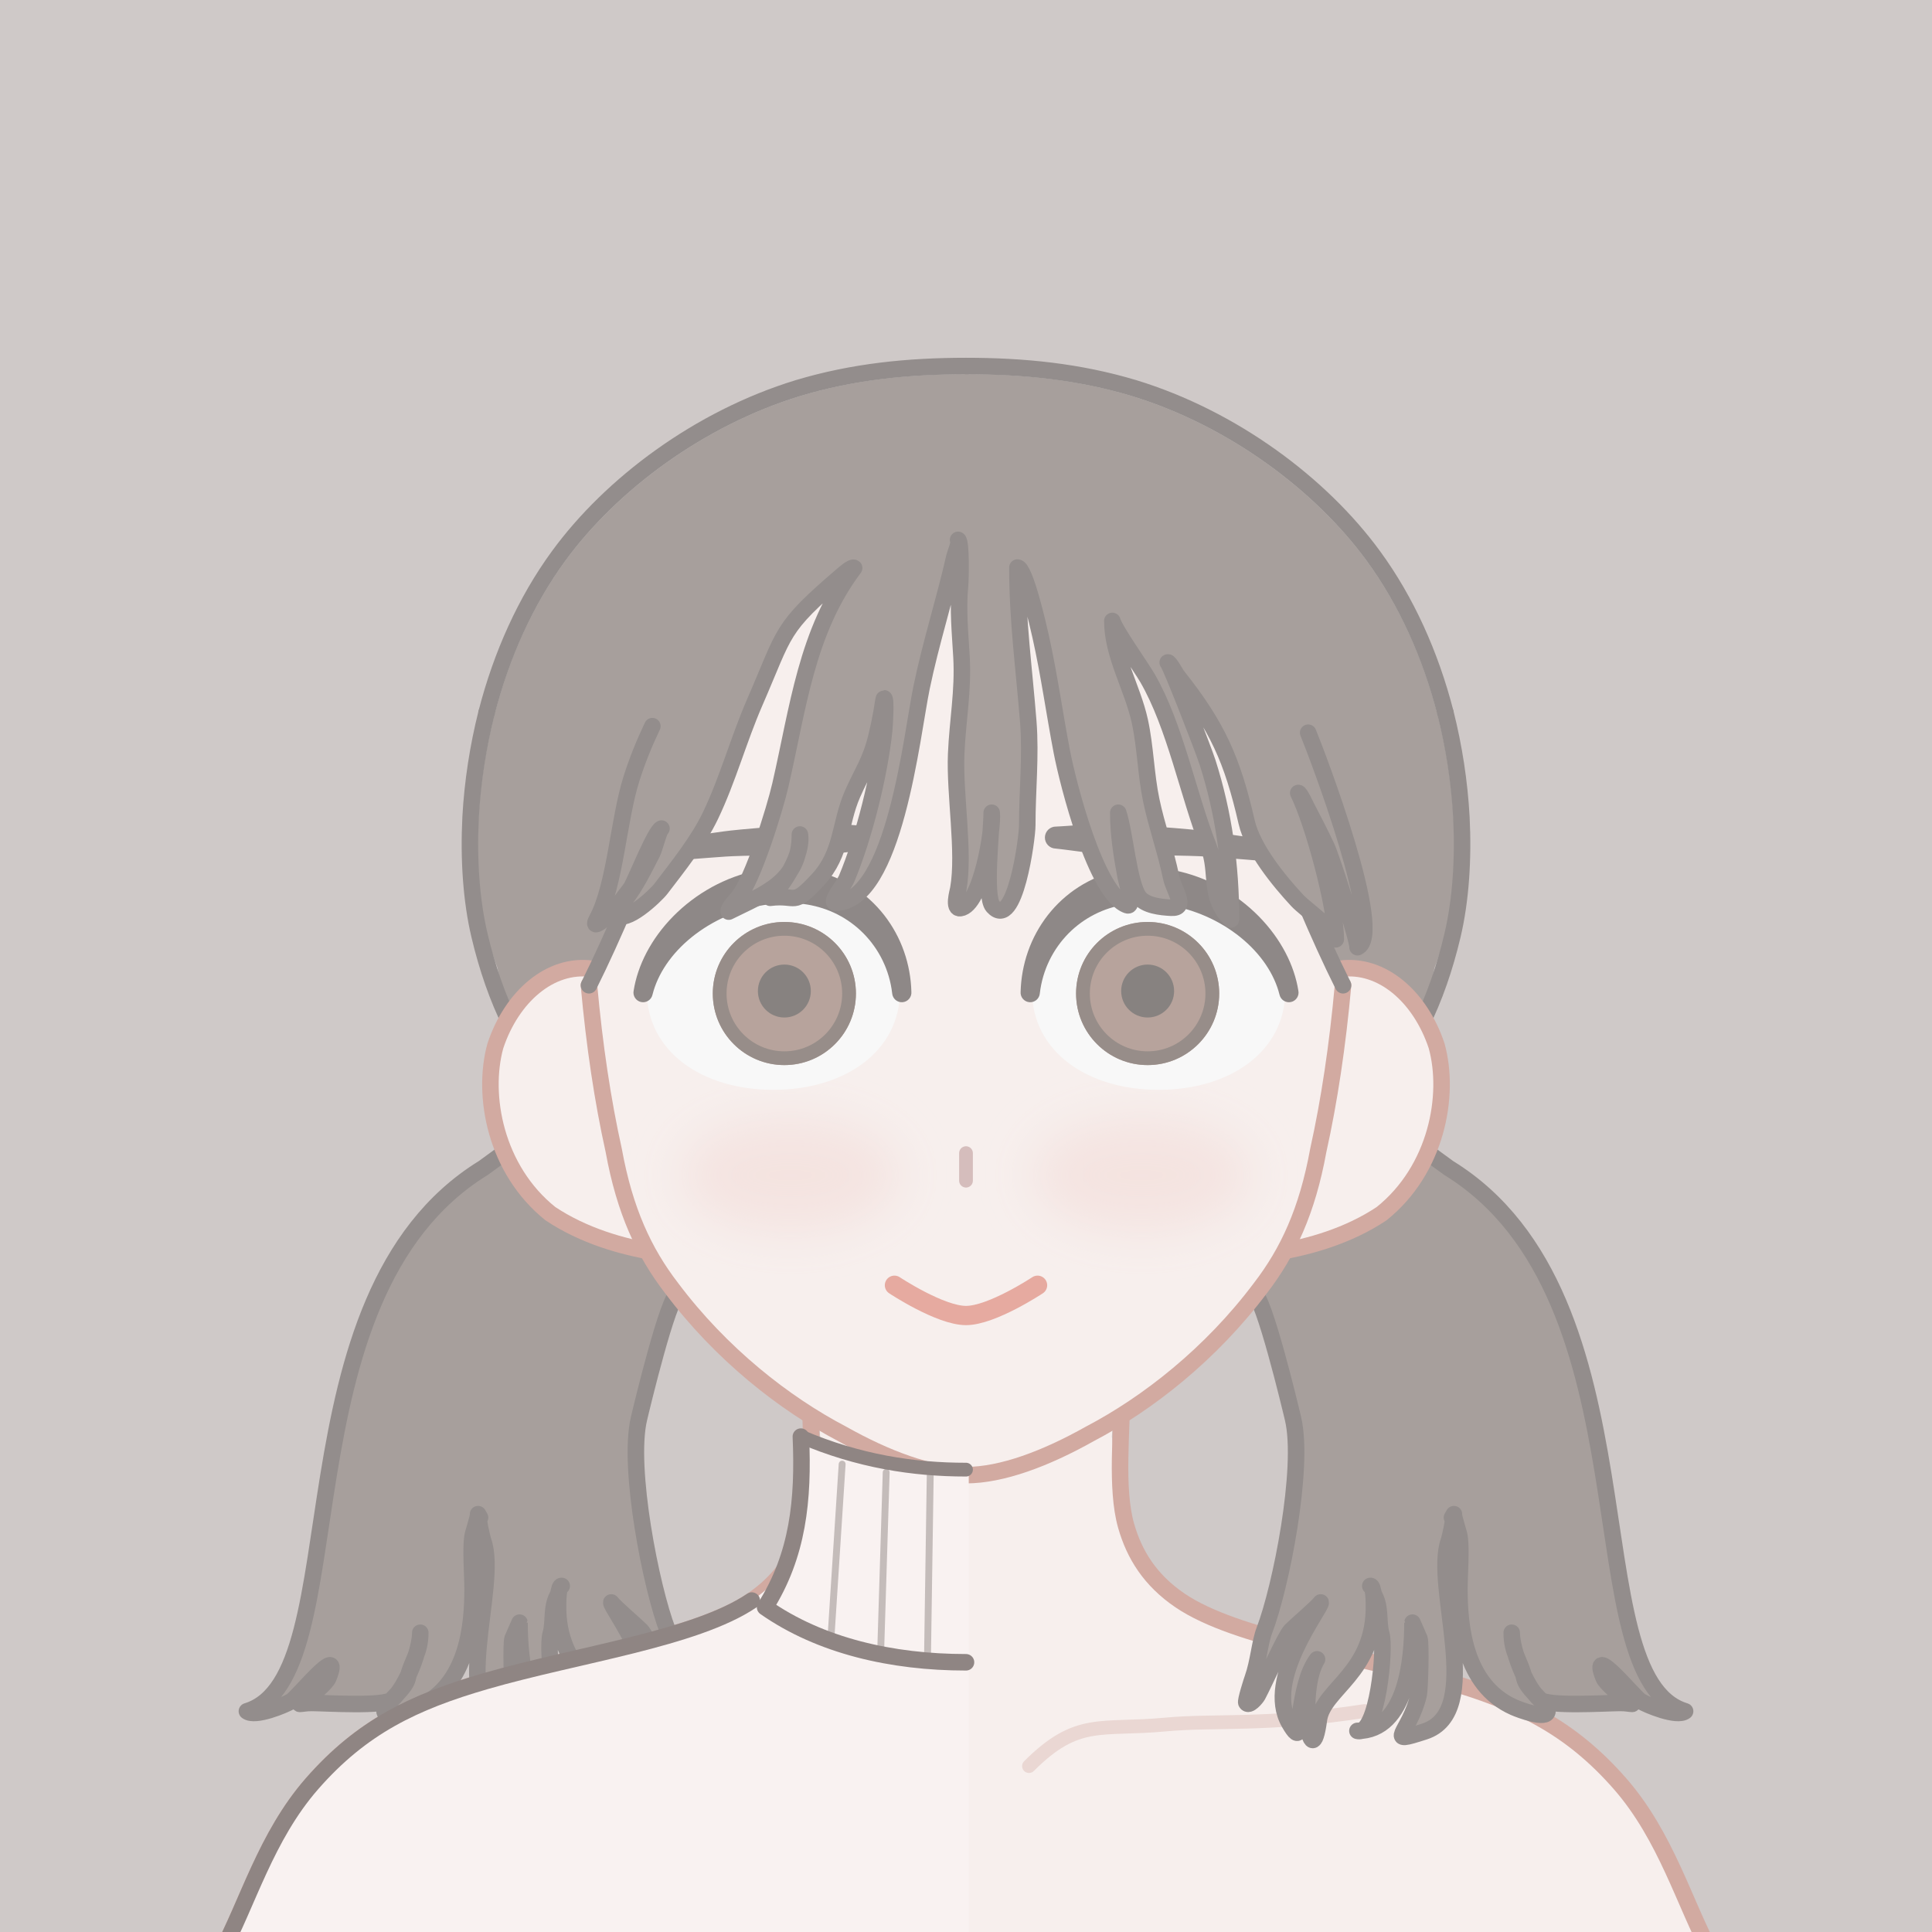
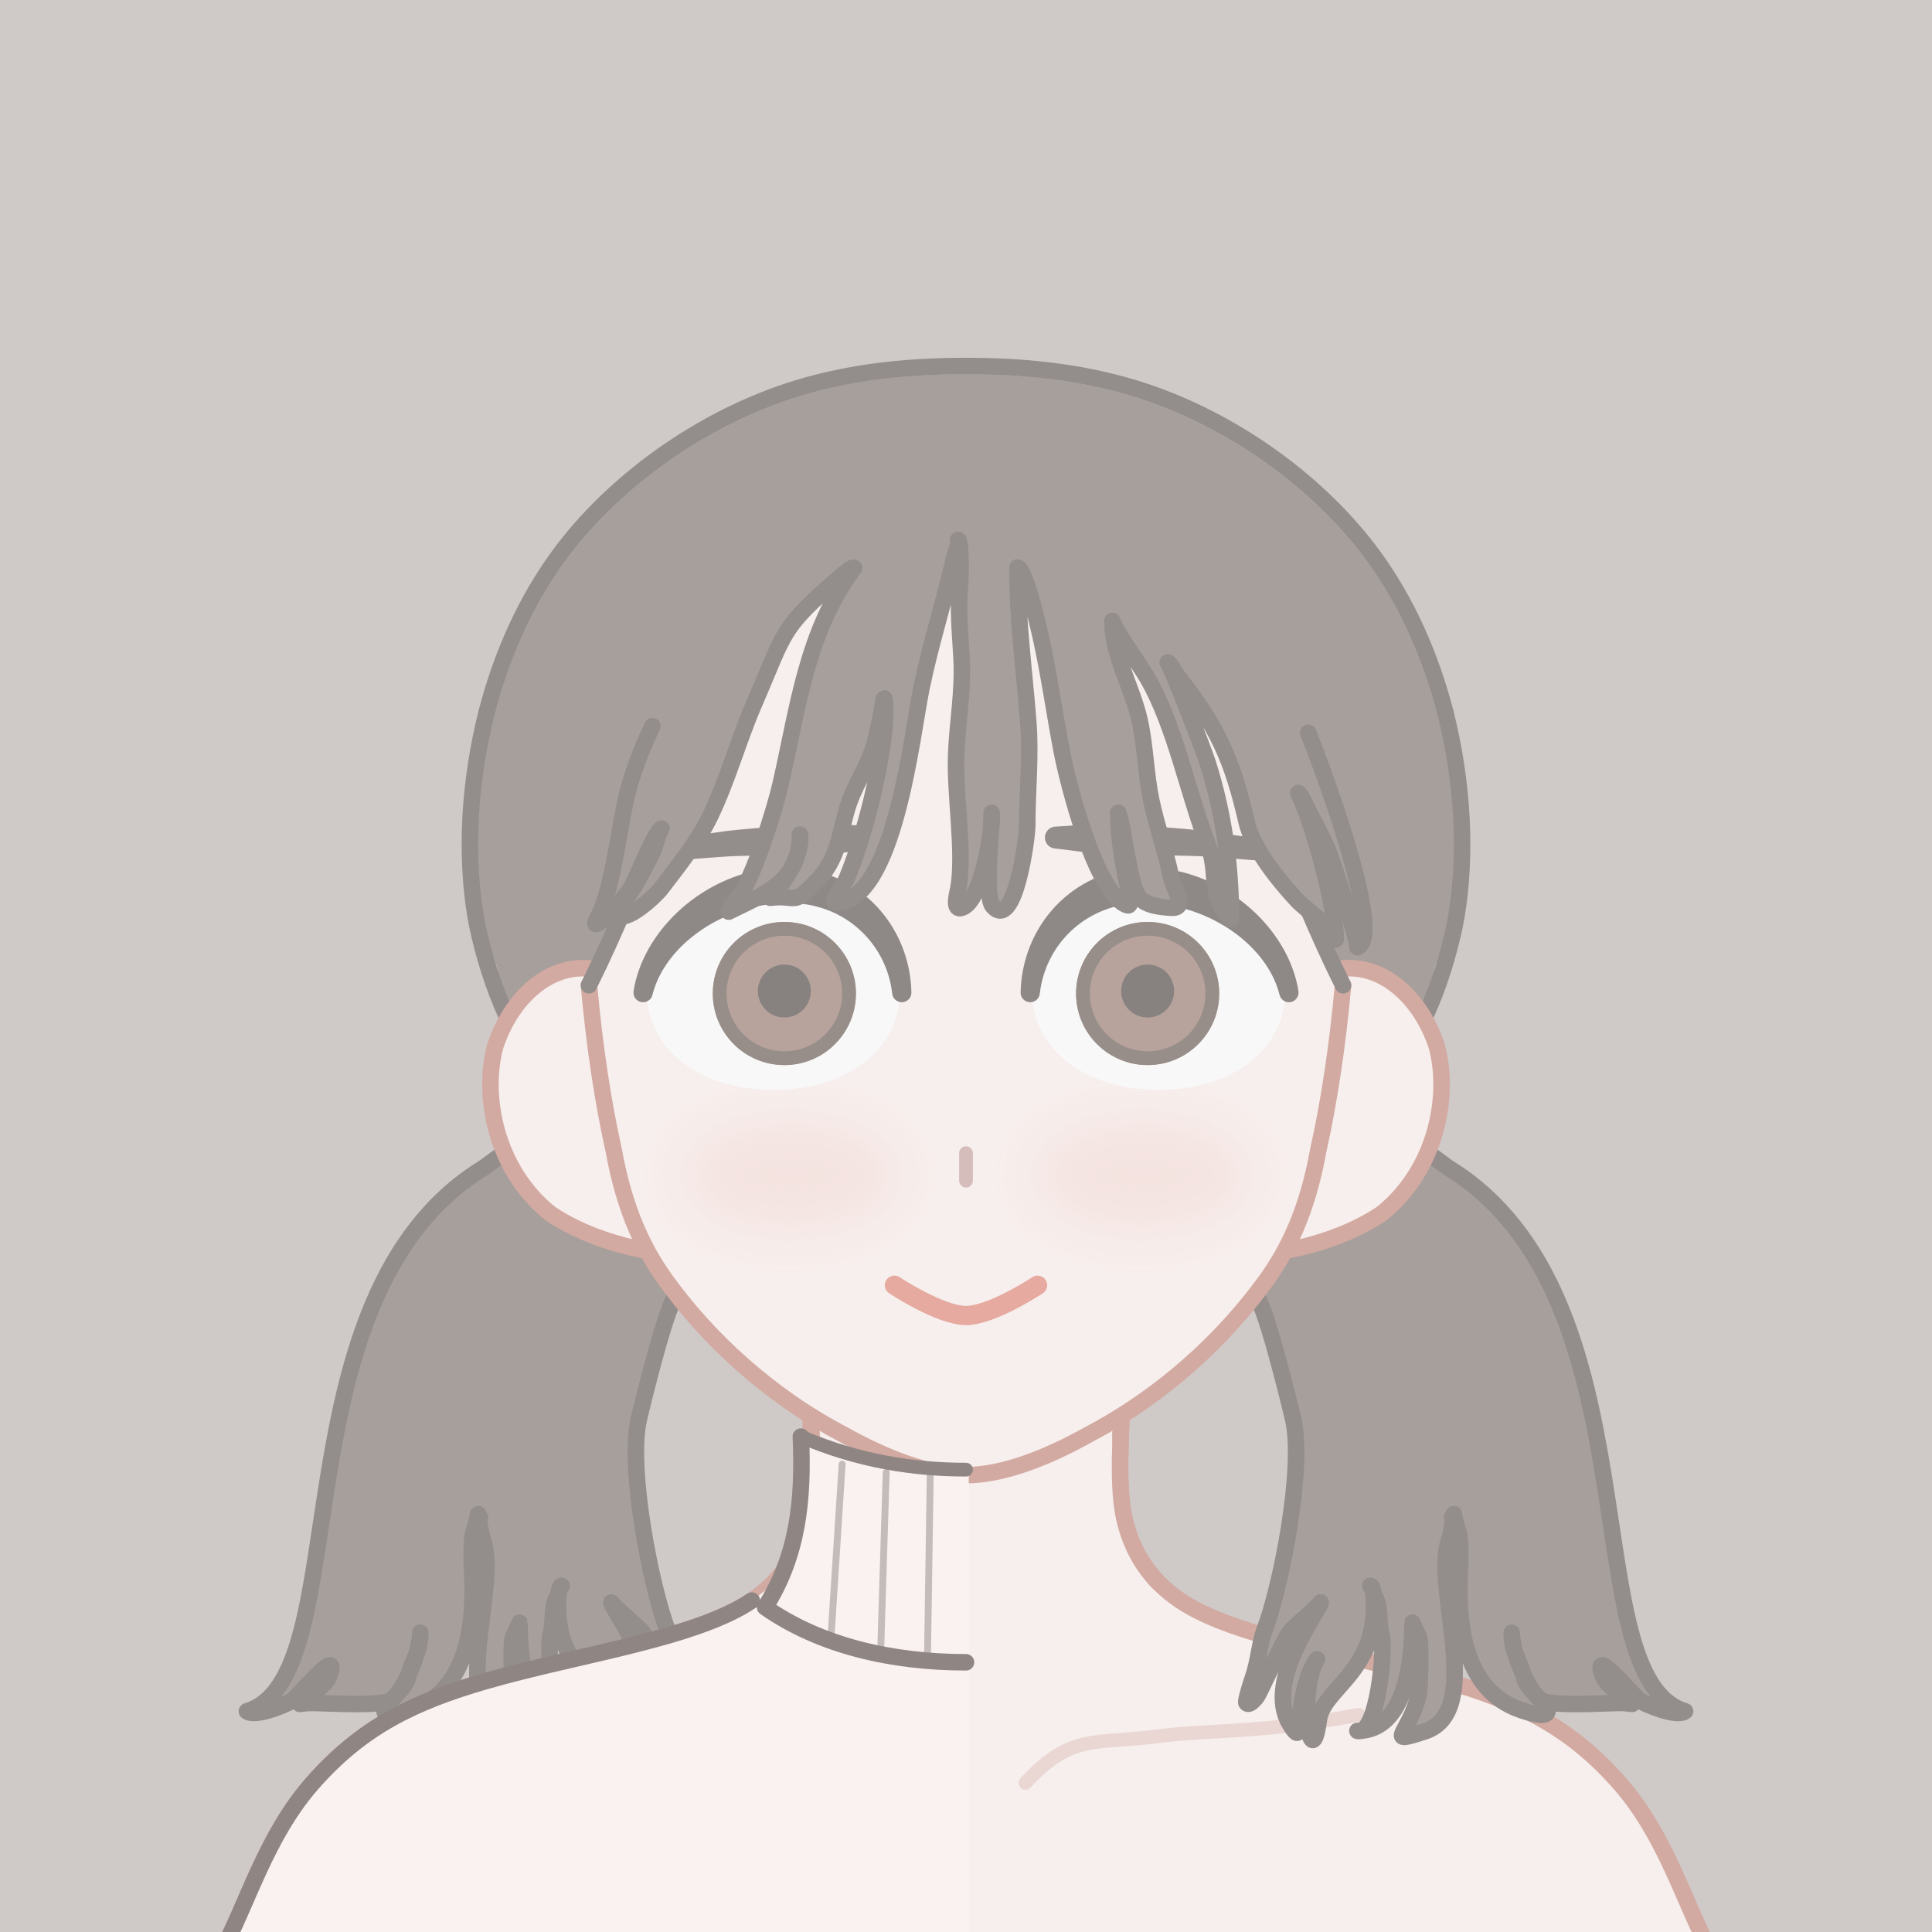
<svg xmlns="http://www.w3.org/2000/svg" width="702" height="702" viewBox="0 0 702 702">
  <g id="_ref">
    <g opacity="0.5">
      <defs>
        <clipPath id="makeup-blush-clip-path-31">
          <path d="M215.154 389.2 L359.154 389.2 L359.154 464.8 L215.154 464.8 Z" />
        </clipPath>
        <filter id="makeup-blush-filter-11" filterUnits="userSpaceOnUse" x="218.154" y="377" width="138" height="100" color-interpolation-filters="sRGB">
          <feGaussianBlur in="SourceGraphic" stdDeviation="9" color-interpolation-filters="linearRGB" />
        </filter>
        <clipPath id="cg-eye1">
          <path d="M242 360 C242 338 262 326 288 326 C314 326 334 338 334 360 C334 382 314 396 288 396 C262 396 242 382 242 360 Z" fill="#ffffff" />
        </clipPath>
      </defs>
      <rect width="702" height="702" fill="#ada19f" />
      <g data-layer="body">
        <g>
          <g>
            <path d="M296 490 L298 522 C293.615 554.385 304.615 564.885 259.333 589.667 L210.333 604.167 C118.615 622.385 119.615 639.385 96.5 675.5 L80.5 709 L352 712 L352 490 Z" fill="#fdeeea" />
            <path d="M80.177 709.772 C89.948 691.718 96.554 667.356 113.323 648.166 C131.428 627.449 150.416 618.37 176.588 610.801 C209.733 601.215 252.656 595.455 273.168 581.575 C284.163 574.134 289.86 564.776 292.817 554.408 C296.711 540.759 294.236 520.005 294.407 505.93 C294.426 504.332 294.448 497.885 294.448 490.885" fill="none" stroke="#b46352" stroke-width="6" stroke-linecap="round" stroke-linejoin="round" />
-             <path d="M206.199 621.718 C242.115 627.218 260.37 624.907 278.628 626.62 C302.176 628.831 310.481 624.084 328.115 641.718" fill="none" stroke="#b46352" stroke-width="5" stroke-linecap="round" opacity="0.35" />
+             <path d="M208.379 623.077 C244.052 629.981 262.383 628.387 280.56 630.815 C304.003 633.947 312.488 629.53 329.417 647.841" fill="none" stroke="#b46352" stroke-width="5" stroke-linecap="round" opacity="0.35" />
          </g>
        </g>
        <g transform="translate(702 0) scale(-1 1)">
          <g>
            <path d="M296 490 L298 522 C293.615 554.385 304.615 564.885 259.333 589.667 L210.333 604.167 C118.615 622.385 119.615 639.385 96.5 675.5 L80.5 709 L352 712 L352 490 Z" fill="#fdeeea" />
            <path d="M80.177 709.772 C89.948 691.718 96.554 667.356 113.323 648.166 C131.428 627.449 150.416 618.37 176.588 610.801 C209.733 601.215 252.656 595.455 273.168 581.575 C284.163 574.134 289.86 564.776 292.817 554.408 C296.711 540.759 294.236 520.005 294.407 505.93 C294.426 504.332 294.448 497.885 294.448 490.885" fill="none" stroke="#b46352" stroke-width="6" stroke-linecap="round" stroke-linejoin="round" />
-             <path d="M206.199 621.718 C242.115 627.218 260.37 624.907 278.628 626.62 C302.176 628.831 310.481 624.084 328.115 641.718" fill="none" stroke="#b46352" stroke-width="5" stroke-linecap="round" opacity="0.35" />
+             <path d="M208.379 623.077 C244.052 629.981 262.383 628.387 280.56 630.815 C304.003 633.947 312.488 629.53 329.417 647.841" fill="none" stroke="#b46352" stroke-width="5" stroke-linecap="round" opacity="0.35" />
+           </g>
+         </g>
+       </g>
+       <g data-layer="skinNeck">
+         <g>
+           <g>
+             <path d="M352 577.869 L352 490 L296 490 L298 522 C294.607 547.062 300.427 559.017 282.246 574.628" fill="#fdeeea" />
+             <path d="M281.339 574.764 C287.189 568.716 290.703 561.82 292.817 554.408 C296.711 540.759 294.236 520.005 294.407 505.93 C294.426 504.332 294.448 497.885 294.448 490.885" fill="none" stroke="#b46352" stroke-width="6" stroke-linecap="round" stroke-linejoin="round" />
+           </g>
+         </g>
+         <g transform="translate(702 0) scale(-1 1)">
+           <g>
+             <path d="M352 577.869 L352 490 L296 490 L298 522 C294.607 547.062 300.427 559.017 282.246 574.628" fill="#fdeeea" />
+             <path d="M281.339 574.764 C287.189 568.716 290.703 561.82 292.817 554.408 C296.711 540.759 294.236 520.005 294.407 505.93 C294.426 504.332 294.448 497.885 294.448 490.885" fill="none" stroke="#b46352" stroke-width="6" stroke-linecap="round" stroke-linejoin="round" />
          </g>
        </g>
      </g>
      <g data-layer="hairMid">
        <g>
          <g>
            <path d="M246.346 470.051 C252.058 457.884 251.33 448.199 243.07 434.669 C238.956 426.719 237.325 420.839 228.711 415.289 C206.623 401.069 195.92 409.499 175.625 424.389 C99.328 471.409 130.552 609.403 89.711 621.793 C92.696 624.063 103.403 619.583 105.822 618.153 C108.255 616.713 124.757 596.133 119.336 609.653 C118.582 611.533 113.631 615.683 111.427 617.133 C106.635 620.283 109.057 618.723 113.403 618.773 C118.927 618.823 139.489 620.153 142.388 617.583 C147.818 612.773 152.711 599.273 152.711 593.263 C152.711 600.773 149.385 603.763 148.149 609.773 C147.304 613.873 139.593 619.023 139.706 621.733 C139.843 625.043 149.803 621.283 151.883 620.363 C170.299 612.233 171.711 589.693 171.711 577.413 C171.711 572.163 170.979 563.063 171.67 558.353 C171.876 556.953 173.9 551.093 173.711 550.173 C173.96 550.589 174.197 551.005 174.421 551.422 L174.11 550.922 C173.439 551.258 175.192 558.829 175.579 559.922 C181.477 576.576 162.297 622.015 184.409 629.153 C199.261 633.947 190.038 630.137 186.546 615.971 C186.03 613.875 185.61 597.159 186.226 595.409 C186.446 594.785 188.796 589.666 188.777 589.589 C188.777 602.195 190.785 628.922 208.777 628.922 C201.455 630.753 198.534 598.933 200.068 593.773 C201.338 589.499 200.169 584.271 202.538 579.84 C203.243 578.52 203.238 576.081 204.11 576.256 C202.849 576.003 202.797 581.895 202.777 582.922 C202.285 607.842 221.252 613.552 222.777 624.922 C225.695 646.676 230.392 614.04 223.444 602.922 C227.157 607.873 228.466 615.721 229.444 621.589 C230.324 626.871 228.975 634.026 233.57 626.033 C242.692 610.164 221.67 584.015 222.11 582.256 C223.525 584.142 230.728 590.225 232.983 592.471 C235.024 594.505 242.514 611.398 245.016 616.038 C245.475 616.889 248.24 620.248 249.146 618.672 C249.502 618.052 247.263 611.007 246.804 609.719 C244.719 603.857 244.271 596.797 242.595 592.453 C236.61 576.947 227.965 533.366 232.163 515.515 C233.177 511.198 242.851 470.916 246.346 470.051 Z" fill="#5d4e48" stroke="#352a27" stroke-width="6" stroke-linecap="round" stroke-linejoin="round" />
          </g>
        </g>
        <g transform="translate(702 0) scale(-1 1)">
          <g>
            <path d="M246.346 470.051 C252.058 457.884 251.33 448.199 243.07 434.669 C238.956 426.719 237.325 420.839 228.711 415.289 C206.623 401.069 195.92 409.499 175.625 424.389 C99.328 471.409 130.552 609.403 89.711 621.793 C92.696 624.063 103.403 619.583 105.822 618.153 C108.255 616.713 124.757 596.133 119.336 609.653 C118.582 611.533 113.631 615.683 111.427 617.133 C106.635 620.283 109.057 618.723 113.403 618.773 C118.927 618.823 139.489 620.153 142.388 617.583 C147.818 612.773 152.711 599.273 152.711 593.263 C152.711 600.773 149.385 603.763 148.149 609.773 C147.304 613.873 139.593 619.023 139.706 621.733 C139.843 625.043 149.803 621.283 151.883 620.363 C170.299 612.233 171.711 589.693 171.711 577.413 C171.711 572.163 170.979 563.063 171.67 558.353 C171.876 556.953 173.9 551.093 173.711 550.173 C173.96 550.589 174.197 551.005 174.421 551.422 L174.11 550.922 C173.439 551.258 175.192 558.829 175.579 559.922 C181.477 576.576 162.297 622.015 184.409 629.153 C199.261 633.947 190.038 630.137 186.546 615.971 C186.03 613.875 185.61 597.159 186.226 595.409 C186.446 594.785 188.796 589.666 188.777 589.589 C188.777 602.195 190.785 628.922 208.777 628.922 C201.455 630.753 198.534 598.933 200.068 593.773 C201.338 589.499 200.169 584.271 202.538 579.84 C203.243 578.52 203.238 576.081 204.11 576.256 C202.849 576.003 202.797 581.895 202.777 582.922 C202.285 607.842 221.252 613.552 222.777 624.922 C225.695 646.676 230.392 614.04 223.444 602.922 C227.157 607.873 228.466 615.721 229.444 621.589 C230.324 626.871 228.975 634.026 233.57 626.033 C242.692 610.164 221.67 584.015 222.11 582.256 C223.525 584.142 230.728 590.225 232.983 592.471 C235.024 594.505 242.514 611.398 245.016 616.038 C245.475 616.889 248.24 620.248 249.146 618.672 C249.502 618.052 247.263 611.007 246.804 609.719 C244.719 603.857 244.271 596.797 242.595 592.453 C236.61 576.947 227.965 533.366 232.163 515.515 C233.177 511.198 242.851 470.916 246.346 470.051 Z" fill="#5d4e48" stroke="#352a27" stroke-width="6" stroke-linecap="round" stroke-linejoin="round" />
          </g>
        </g>
      </g>
      <g data-layer="hairBase">
        <g>
          <g>
            <path d="M352 381.448 L352 135.951 L351.016 135.951 C330.344 135.951 310.656 137.919 290.968 143.826 C255.53 154.654 224.03 178.279 205.327 203.873 C186.623 229.467 175.795 262.936 173.826 297.39 C172.842 317.077 174.811 336.765 180.717 351.531 C182.027 358.081 184.209 364.632 187.262 370.602 C187.365 370.682 201.168 393.038 203.562 396.448 C204.832 398.257 211.612 404.019 213.517 405.842 C223.248 415.153 227.833 417.061 239.562 423.948 C253.821 432.321 287.168 441.633 303.192 437.819 C328.028 431.907 350.54 430.17 351.074 398.222 C351.102 396.519 351.452 381.949 352 381.448 Z" fill="#5d4e48" />
          </g>
          <g>
            <path d="M351 133 C330 133 310 135 290 141 C254 152 222 176 203 202 C191 218.4 182.2 238 176.8 259" fill="none" stroke="#352a27" stroke-width="6" stroke-linecap="round" stroke-linejoin="round" />
          </g>
          <g>
            <path d="M176.8 259 C173.7 271.3 171.7 284.1 171 297 C170.247 312.067 171.196 327.134 174.275 340.064 C179.731 362.97 189.199 384.12 205.639 400.625 C218.159 413.194 231.61 422.103 248.042 428.491 C248.47 428.658 248.896 428.816 249.319 428.964 C252.635 430.122 260.334 430.818 262.896 432.282" fill="none" stroke="#352a27" stroke-width="6" stroke-linecap="round" stroke-linejoin="round" />
          </g>
        </g>
        <g transform="translate(702 0) scale(-1 1)">
          <g>
            <path d="M352 381.448 L352 135.951 L351.016 135.951 C330.344 135.951 310.656 137.919 290.968 143.826 C255.53 154.654 224.03 178.279 205.327 203.873 C186.623 229.467 175.795 262.936 173.826 297.39 C172.842 317.077 174.811 336.765 180.717 351.531 C182.027 358.081 184.209 364.632 187.262 370.602 C187.365 370.682 201.168 393.038 203.562 396.448 C204.832 398.257 211.612 404.019 213.517 405.842 C223.248 415.153 227.833 417.061 239.562 423.948 C253.821 432.321 287.168 441.633 303.192 437.819 C328.028 431.907 350.54 430.17 351.074 398.222 C351.102 396.519 351.452 381.949 352 381.448 Z" fill="#5d4e48" />
          </g>
          <g>
            <path d="M351 133 C330 133 310 135 290 141 C254 152 222 176 203 202 C191 218.4 182.2 238 176.8 259" fill="none" stroke="#352a27" stroke-width="6" stroke-linecap="round" stroke-linejoin="round" />
          </g>
          <g>
            <path d="M176.8 259 C173.7 271.3 171.7 284.1 171 297 C170.247 312.067 171.196 327.134 174.275 340.064 C179.731 362.97 189.199 384.12 205.639 400.625 C218.159 413.194 231.61 422.103 248.042 428.491 C248.47 428.658 248.896 428.816 249.319 428.964 C252.635 430.122 260.334 430.818 262.896 432.282" fill="none" stroke="#352a27" stroke-width="6" stroke-linecap="round" stroke-linejoin="round" />
          </g>
        </g>
      </g>
      <g data-layer="ear">
        <g>
          <g>
            <path d="M215 352 C200 350 186 362 180 380 C175 398 180 425 200 441 C212 449 226 453 238 455 L225 380 Z" fill="#fdeeea" />
            <path d="M215 352 C200 350 186 362 180 380 C175 398 180 425 200 441 C212 449 226 453 238 455" fill="none" stroke="#b46352" stroke-width="6" stroke-linecap="round" stroke-linejoin="round" />
          </g>
        </g>
        <g transform="translate(702 0) scale(-1 1)">
          <g>
            <path d="M215 352 C200 350 186 362 180 380 C175 398 180 425 200 441 C212 449 226 453 238 455 L225 380 Z" fill="#fdeeea" />
            <path d="M215 352 C200 350 186 362 180 380 C175 398 180 425 200 441 C212 449 226 453 238 455" fill="none" stroke="#b46352" stroke-width="6" stroke-linecap="round" stroke-linejoin="round" />
          </g>
        </g>
      </g>
      <g data-layer="face">
        <g>
          <g>
            <path d="M352 200 L351 200 C322 200 296 208 278 228 C262 246 250 272 240 298 C232 318 223 340 214 358 C216 380 219 400 223 418 C227 440 234 455 244 468 C262 492 285 510 306 521 C322 530 338 536 351 536 L352 536 Z" fill="#fdeeea" />
            <path d="M214 358 C216 380 219 400 223 418 C227 440 234 455 244 468 C262 492 285 510 306 521 C322 530 338 536 351 536" fill="none" stroke="#b46352" stroke-width="6" stroke-linecap="round" stroke-linejoin="round" />
          </g>
        </g>
        <g transform="translate(702 0) scale(-1 1)">
          <g>
            <path d="M352 200 L351 200 C322 200 296 208 278 228 C262 246 250 272 240 298 C232 318 223 340 214 358 C216 380 219 400 223 418 C227 440 234 455 244 468 C262 492 285 510 306 521 C322 530 338 536 351 536 L352 536 Z" fill="#fdeeea" />
            <path d="M214 358 C216 380 219 400 223 418 C227 440 234 455 244 468 C262 492 285 510 306 521 C322 530 338 536 351 536" fill="none" stroke="#b46352" stroke-width="6" stroke-linecap="round" stroke-linejoin="round" />
          </g>
        </g>
      </g>
      <g data-layer="makeup">
        <g>
          <g>
            <g clip-path="url(#makeup-blush-clip-path-31)">
              <g filter="url(#makeup-blush-filter-11)">
                <ellipse cx="287.154" cy="427" rx="40" ry="21" fill="#f3bfb8" opacity="0.5" />
              </g>
            </g>
          </g>
        </g>
        <g transform="translate(702 0) scale(-1 1)">
          <g>
            <g clip-path="url(#makeup-blush-clip-path-31)">
              <g filter="url(#makeup-blush-filter-11)">
                <ellipse cx="287.154" cy="427" rx="40" ry="21" fill="#f3bfb8" opacity="0.5" />
              </g>
            </g>
          </g>
        </g>
      </g>
      <g data-layer="mouth">
        <g>
          <path d="M351 419 L351 429" fill="none" stroke="#b98a88" stroke-width="5" stroke-linecap="round" />
        </g>
        <g>
          <path d="M325 467 C325 467 341.59 478 351 478 C360.41 478 377 467 377 467" fill="none" stroke="#dc6450" stroke-width="7" stroke-linecap="round" stroke-linejoin="round" />
        </g>
      </g>
      <g data-layer="eye">
        <g transform="translate(285 361) scale(1) translate(-292 -361)">
          <path d="M242 360 C242 338 262 326 288 326 C314 326 334 338 334 360 C334 382 314 396 288 396 C262 396 242 382 242 360 Z" fill="#ffffff" />
          <g clip-path="url(#cg-eye1)">
            <g transform="translate(292 361) scale(0.26)">
              <g transform="translate(-110 -110) scale(1)">
                <g>
                  <circle cx="110" cy="110" r="100" fill="#7e5647" />
                  <circle cx="110" cy="106.526" r="37" fill="#1e1410" />
                </g>
              </g>
            </g>
            <circle cx="292" cy="361" r="23.5" fill="none" stroke="#3e2a22" stroke-width="5" />
          </g>
          <g>
            <polygon points="237.252,359.897 237.551,358.24 237.883,356.76 237.941,356.513 238.406,354.792 238.803,353.526 238.951,353.061 239.578,351.317 239.962,350.368 240.28,349.584 241.058,347.862 241.344,347.294 241.925,346.127 242.867,344.408 242.928,344.314 243.885,342.708 244.617,341.579 244.985,341.016 246.164,339.343 246.569,338.814 247.417,337.698 248.568,336.29 248.745,336.08 250.15,334.489 250.84,333.764 251.624,332.938 253.169,331.426 253.251,331.357 254.778,329.959 255.664,329.208 256.451,328.542 258.188,327.176 258.338,327.071 259.976,325.871 260.978,325.193 261.816,324.627 263.713,323.445 263.884,323.351 265.648,322.334 266.723,321.768 267.619,321.299 269.636,320.333 269.832,320.251 271.687,319.443 272.839,318.994 273.747,318.642 275.844,317.917 276.12,317.835 277.977,317.271 279.259,316.935 280.089,316.72 282.225,316.252 282.674,316.172 284.386,315.867 285.904,315.658 286.538,315.572 288.676,315.367 289.401,315.327 290.829,315.25 292.642,315.226 293.004,315.221 295.029,315.28 296.147,315.36 297.018,315.423 298.974,315.649 299.642,315.754 300.899,315.956 302.839,316.351 303.092,316.412 304.736,316.824 306.239,317.271 306.592,317.373 308.418,318.001 309.548,318.446 310.23,318.713 311.993,319.495 312.749,319.869 313.708,320.347 315.391,321.276 315.82,321.534 317.035,322.277 318.624,323.341 318.745,323.424 320.158,324.467 321.316,325.4 321.654,325.667 323.091,326.923 323.903,327.696 324.47,328.235 325.79,329.602 326.297,330.172 327.055,331.028 328.256,332.499 328.49,332.806 329.392,334.018 330.352,335.425 330.465,335.582 331.471,337.186 332.122,338.33 332.409,338.828 333.281,340.508 333.67,341.338 334.08,342.214 334.808,343.949 334.992,344.434 335.468,345.715 336.057,347.505 336.088,347.599 336.571,349.304 336.901,350.668 337.014,351.126 337.388,352.973 337.543,353.928 337.688,354.817 337.915,356.668 337.962,357.21 338.072,358.537 338.153,360.357 338.146,361.044 338.006,361.715 337.737,362.346 337.35,362.913 336.861,363.394 336.286,363.769 335.65,364.026 334.976,364.153 334.29,364.146 333.618,364.006 332.987,363.737 332.42,363.35 331.94,362.861 331.564,362.286 331.308,361.65 331.18,360.976 330.952,359.311 330.741,358.141 330.667,357.75 330.321,356.221 330.125,355.498 329.911,354.712 329.435,353.212 329.326,352.918 328.903,351.751 328.295,350.262 328.289,350.247 332.186,348.915 328.346,350.404 327.667,348.922 327.122,347.855 326.963,347.551 326.209,346.222 325.793,345.553 325.404,344.931 324.546,343.673 324.313,343.364 323.644,342.461 322.641,341.211 326.581,338.437 322.758,341.37 322.695,341.298 321.707,340.166 320.806,339.215 320.678,339.088 319.611,338.057 318.914,337.435 318.503,337.07 317.368,336.138 316.918,335.8 316.202,335.257 315.002,334.422 314.826,334.316 313.769,333.636 312.455,332.862 312.429,332.847 315.575,328.126 312.628,332.973 311.255,332.235 310.187,331.716 309.949,331.605 308.63,331.03 307.86,330.729 307.304,330.513 305.949,330.043 305.483,329.903 304.56,329.62 303.179,329.254 303.067,329.233 301.785,328.941 300.369,328.674 300.36,328.676 298.901,328.459 297.886,328.344 297.468,328.298 296.013,328.186 295.393,328.162 294.522,328.124 292.996,328.113 292.886,328.117 291.308,328.156 290.115,328.224 289.625,328.251 287.955,328.397 287.555,328.445 286.26,328.598 284.767,328.824 284.542,328.856 282.84,329.164 282.225,329.296 281.147,329.526 279.48,329.94 279.412,329.953 277.697,330.432 276.975,330.658 276,330.962 274.294,331.56 274.289,331.557 272.589,332.208 271.847,332.519 270.917,332.909 269.253,333.675 269.166,333.715 266.483,328.557 269.341,333.62 267.607,334.487 266.89,334.872 265.995,335.352 264.409,336.278 264.333,336.322 261.3,331.723 264.49,336.215 262.858,337.24 262.157,337.711 261.347,338.255 259.821,339.363 259.808,339.373 256.523,335.37 259.946,339.255 258.454,340.418 257.716,341.032 257.083,341.559 255.762,342.739 255.685,342.806 254.501,343.949 253.647,344.833 253.301,345.188 252.159,346.459 251.834,346.845 251.082,347.752 250.048,349.104 250.03,349.127 246.472,346.733 250.12,348.988 249.134,350.389 248.514,351.347 248.254,351.743 247.457,353.088 247.132,353.691 246.724,354.451 246.056,355.833 245.922,356.135 245.462,357.208 244.942,358.578 244.909,358.668 244.488,359.962 244.081,361.436 243.865,362.087 243.527,362.684 243.078,363.203 242.537,363.625 241.924,363.933 241.262,364.116 240.578,364.166 239.897,364.081 239.246,363.865 238.649,363.527 238.13,363.078 237.708,362.537 237.4,361.924 237.218,361.262 237.168,360.578" fill="#2b201d" />
          </g>
        </g>
        <g transform="translate(702 0) scale(-1 1)">
          <g transform="translate(285 361) scale(1) translate(-292 -361)">
            <path d="M242 360 C242 338 262 326 288 326 C314 326 334 338 334 360 C334 382 314 396 288 396 C262 396 242 382 242 360 Z" fill="#ffffff" />
            <g clip-path="url(#cg-eye1)">
              <g transform="translate(292 361) scale(0.26)">
                <g transform="translate(-110 -110) scale(1)">
                  <g>
                    <circle cx="110" cy="110" r="100" fill="#7e5647" />
                    <circle cx="110" cy="106.526" r="37" fill="#1e1410" />
                  </g>
                </g>
              </g>
              <circle cx="292" cy="361" r="23.5" fill="none" stroke="#3e2a22" stroke-width="5" />
            </g>
            <g>
              <polygon points="237.252,359.897 237.551,358.24 237.883,356.76 237.941,356.513 238.406,354.792 238.803,353.526 238.951,353.061 239.578,351.317 239.962,350.368 240.28,349.584 241.058,347.862 241.344,347.294 241.925,346.127 242.867,344.408 242.928,344.314 243.885,342.708 244.617,341.579 244.985,341.016 246.164,339.343 246.569,338.814 247.417,337.698 248.568,336.29 248.745,336.08 250.15,334.489 250.84,333.764 251.624,332.938 253.169,331.426 253.251,331.357 254.778,329.959 255.664,329.208 256.451,328.542 258.188,327.176 258.338,327.071 259.976,325.871 260.978,325.193 261.816,324.627 263.713,323.445 263.884,323.351 265.648,322.334 266.723,321.768 267.619,321.299 269.636,320.333 269.832,320.251 271.687,319.443 272.839,318.994 273.747,318.642 275.844,317.917 276.12,317.835 277.977,317.271 279.259,316.935 280.089,316.72 282.225,316.252 282.674,316.172 284.386,315.867 285.904,315.658 286.538,315.572 288.676,315.367 289.401,315.327 290.829,315.25 292.642,315.226 293.004,315.221 295.029,315.28 296.147,315.36 297.018,315.423 298.974,315.649 299.642,315.754 300.899,315.956 302.839,316.351 303.092,316.412 304.736,316.824 306.239,317.271 306.592,317.373 308.418,318.001 309.548,318.446 310.23,318.713 311.993,319.495 312.749,319.869 313.708,320.347 315.391,321.276 315.82,321.534 317.035,322.277 318.624,323.341 318.745,323.424 320.158,324.467 321.316,325.4 321.654,325.667 323.091,326.923 323.903,327.696 324.47,328.235 325.79,329.602 326.297,330.172 327.055,331.028 328.256,332.499 328.49,332.806 329.392,334.018 330.352,335.425 330.465,335.582 331.471,337.186 332.122,338.33 332.409,338.828 333.281,340.508 333.67,341.338 334.08,342.214 334.808,343.949 334.992,344.434 335.468,345.715 336.057,347.505 336.088,347.599 336.571,349.304 336.901,350.668 337.014,351.126 337.388,352.973 337.543,353.928 337.688,354.817 337.915,356.668 337.962,357.21 338.072,358.537 338.153,360.357 338.146,361.044 338.006,361.715 337.737,362.346 337.35,362.913 336.861,363.394 336.286,363.769 335.65,364.026 334.976,364.153 334.29,364.146 333.618,364.006 332.987,363.737 332.42,363.35 331.94,362.861 331.564,362.286 331.308,361.65 331.18,360.976 330.952,359.311 330.741,358.141 330.667,357.75 330.321,356.221 330.125,355.498 329.911,354.712 329.435,353.212 329.326,352.918 328.903,351.751 328.295,350.262 328.289,350.247 332.186,348.915 328.346,350.404 327.667,348.922 327.122,347.855 326.963,347.551 326.209,346.222 325.793,345.553 325.404,344.931 324.546,343.673 324.313,343.364 323.644,342.461 322.641,341.211 326.581,338.437 322.758,341.37 322.695,341.298 321.707,340.166 320.806,339.215 320.678,339.088 319.611,338.057 318.914,337.435 318.503,337.07 317.368,336.138 316.918,335.8 316.202,335.257 315.002,334.422 314.826,334.316 313.769,333.636 312.455,332.862 312.429,332.847 315.575,328.126 312.628,332.973 311.255,332.235 310.187,331.716 309.949,331.605 308.63,331.03 307.86,330.729 307.304,330.513 305.949,330.043 305.483,329.903 304.56,329.62 303.179,329.254 303.067,329.233 301.785,328.941 300.369,328.674 300.36,328.676 298.901,328.459 297.886,328.344 297.468,328.298 296.013,328.186 295.393,328.162 294.522,328.124 292.996,328.113 292.886,328.117 291.308,328.156 290.115,328.224 289.625,328.251 287.955,328.397 287.555,328.445 286.26,328.598 284.767,328.824 284.542,328.856 282.84,329.164 282.225,329.296 281.147,329.526 279.48,329.94 279.412,329.953 277.697,330.432 276.975,330.658 276,330.962 274.294,331.56 274.289,331.557 272.589,332.208 271.847,332.519 270.917,332.909 269.253,333.675 269.166,333.715 266.483,328.557 269.341,333.62 267.607,334.487 266.89,334.872 265.995,335.352 264.409,336.278 264.333,336.322 261.3,331.723 264.49,336.215 262.858,337.24 262.157,337.711 261.347,338.255 259.821,339.363 259.808,339.373 256.523,335.37 259.946,339.255 258.454,340.418 257.716,341.032 257.083,341.559 255.762,342.739 255.685,342.806 254.501,343.949 253.647,344.833 253.301,345.188 252.159,346.459 251.834,346.845 251.082,347.752 250.048,349.104 250.03,349.127 246.472,346.733 250.12,348.988 249.134,350.389 248.514,351.347 248.254,351.743 247.457,353.088 247.132,353.691 246.724,354.451 246.056,355.833 245.922,356.135 245.462,357.208 244.942,358.578 244.909,358.668 244.488,359.962 244.081,361.436 243.865,362.087 243.527,362.684 243.078,363.203 242.537,363.625 241.924,363.933 241.262,364.116 240.578,364.166 239.897,364.081 239.246,363.865 238.649,363.527 238.13,363.078 237.708,362.537 237.4,361.924 237.218,361.262 237.168,360.578" fill="#2b201d" />
            </g>
          </g>
        </g>
      </g>
      <g data-layer="hairLine">
        <g>
          <g>
            <path d="M351 200 C322 200 296 208 278 228 C262 246 250 272 240 298 C232 318 223 340 214 358" fill="none" stroke="#352a27" stroke-width="6" stroke-linecap="round" stroke-linejoin="round" />
          </g>
        </g>
        <g transform="translate(702 0) scale(-1 1)">
          <g>
            <path d="M351 200 C322 200 296 208 278 228 C262 246 250 272 240 298 C232 318 223 340 214 358" fill="none" stroke="#352a27" stroke-width="6" stroke-linecap="round" stroke-linejoin="round" />
          </g>
        </g>
      </g>
      <g data-layer="brow">
        <g>
          <g transform="translate(-7 0)">
            <g>
              <g>
                <path d="M251.563 304.691 L255.184 304.191 L258.804 303.682 L262.422 303.165 L264.202 302.909 L266.052 302.647 L269.671 302.131 L269.885 302.102 L272.476 301.783 L273.478 301.681 L276.448 301.377 L277.18 301.313 L280.822 300.993 L282.158 300.878 L284.513 300.7 L288.158 300.433 L290.032 300.3 L291.841 300.188 L295.489 299.974 L299.137 299.777 L300.11 299.728 L302.817 299.614 L306.468 299.48 L307.714 299.451 L308.96 299.444 L310.208 299.458 L311.456 299.489 L312.704 299.536 L312.854 299.541 L313.976 299.599 L315.225 299.674 L316.474 299.757 L317.723 299.845 L318.973 299.935 L320.222 300.025 L321.471 300.113 L322.72 300.195 L323.969 300.27 L325.218 300.335 L326 300.389 L326.757 300.595 L327.459 300.945 L328.079 301.424 L328.594 302.016 L328.983 302.696 L329.232 303.44 L329.332 304.218 L329.277 305 L329.072 305.757 L328.722 306.459 L328.242 307.079 L327.651 307.594 L326.97 307.983 L326.227 308.232 L325.449 308.332 L324.206 308.469 L322.964 308.615 L321.721 308.77 L320.479 308.93 L319.237 309.092 L317.995 309.254 L316.753 309.414 L315.511 309.568 L314.268 309.715 L313.174 309.837 L313.048 309.852 L311.806 309.982 L310.563 310.096 L309.319 310.193 L308.075 310.27 L306.83 310.324 L303.178 310.433 L300.499 310.499 L299.554 310.524 L295.901 310.61 L292.247 310.679 L290.471 310.706 L288.629 310.744 L284.975 310.81 L282.661 310.845 L281.367 310.876 L277.713 310.959 L277.043 310.972 L274.124 311.073 L273.212 311.102 L270.782 311.231 L270.649 311.24 L267.003 311.504 L265.15 311.639 L263.368 311.774 L259.724 312.055 L256.08 312.344 L252.437 312.643 L251.653 312.652 L250.882 312.507 L250.154 312.215 L249.497 311.787 L248.937 311.239 L248.494 310.592 L248.186 309.871 L248.024 309.103 L248.015 308.319 L248.159 307.549 L248.451 306.821 L248.88 306.164 L249.428 305.603 L250.075 305.16 L250.796 304.852 Z" fill="#352a27" />
              </g>
            </g>
          </g>
        </g>
        <g transform="translate(702 0) scale(-1 1)">
          <g transform="translate(-7 0)">
            <g>
              <g>
                <path d="M251.563 304.691 L255.184 304.191 L258.804 303.682 L262.422 303.165 L264.202 302.909 L266.052 302.647 L269.671 302.131 L269.885 302.102 L272.476 301.783 L273.478 301.681 L276.448 301.377 L277.18 301.313 L280.822 300.993 L282.158 300.878 L284.513 300.7 L288.158 300.433 L290.032 300.3 L291.841 300.188 L295.489 299.974 L299.137 299.777 L300.11 299.728 L302.817 299.614 L306.468 299.48 L307.714 299.451 L308.96 299.444 L310.208 299.458 L311.456 299.489 L312.704 299.536 L312.854 299.541 L313.976 299.599 L315.225 299.674 L316.474 299.757 L317.723 299.845 L318.973 299.935 L320.222 300.025 L321.471 300.113 L322.72 300.195 L323.969 300.27 L325.218 300.335 L326 300.389 L326.757 300.595 L327.459 300.945 L328.079 301.424 L328.594 302.016 L328.983 302.696 L329.232 303.44 L329.332 304.218 L329.277 305 L329.072 305.757 L328.722 306.459 L328.242 307.079 L327.651 307.594 L326.97 307.983 L326.227 308.232 L325.449 308.332 L324.206 308.469 L322.964 308.615 L321.721 308.77 L320.479 308.93 L319.237 309.092 L317.995 309.254 L316.753 309.414 L315.511 309.568 L314.268 309.715 L313.174 309.837 L313.048 309.852 L311.806 309.982 L310.563 310.096 L309.319 310.193 L308.075 310.27 L306.83 310.324 L303.178 310.433 L300.499 310.499 L299.554 310.524 L295.901 310.61 L292.247 310.679 L290.471 310.706 L288.629 310.744 L284.975 310.81 L282.661 310.845 L281.367 310.876 L277.713 310.959 L277.043 310.972 L274.124 311.073 L273.212 311.102 L270.782 311.231 L270.649 311.24 L267.003 311.504 L265.15 311.639 L263.368 311.774 L259.724 312.055 L256.08 312.344 L252.437 312.643 L251.653 312.652 L250.882 312.507 L250.154 312.215 L249.497 311.787 L248.937 311.239 L248.494 310.592 L248.186 309.871 L248.024 309.103 L248.015 308.319 L248.159 307.549 L248.451 306.821 L248.88 306.164 L249.428 305.603 L250.075 305.16 L250.796 304.852 Z" fill="#352a27" />
              </g>
            </g>
          </g>
        </g>
      </g>
      <g data-layer="hairFront">
        <g>
          <path d="M305.733 186.817 C294.238 185.54 240.866 243.136 241.784 255.077 C240.674 255.077 237.645 262.575 237.04 263.852 C234.006 270.261 231.637 276.089 229.473 282.854 C224.722 297.701 223.528 321.784 216.907 333.952 C213.407 340.387 226.108 328.123 227.076 326.931 C230.866 322.261 234.236 315.291 237.026 309.901 C237.795 308.414 239.601 301.249 240.347 301.062 C238.166 301.789 231.236 319.065 229.51 322.228 C228.435 324.198 222.587 330.215 224.114 332.172 C227.041 335.923 238.104 325.612 240.196 322.868 C246.435 314.684 253.72 305.622 258.158 296.348 C264.504 283.087 268.361 268.689 274.232 255.207 C285.615 229.07 283.667 227.563 306.559 207.951 C307.048 207.532 310.213 204.734 310.855 205.376 C293.499 228.518 289.976 257.37 283.538 285.296 C281.488 294.185 273.607 319.587 268.207 326.141 C267.544 326.945 264.43 330.199 264.777 331.241 C277.93 324.664 290.644 320.536 290.644 303.218 C291.831 310.342 284.732 321.345 279.866 326.211 C289.86 324.962 287.816 329.767 297.21 319.63 C306.148 309.986 304.963 299.465 309.748 288.529 C313.292 280.43 316.178 276.925 318.446 267.693 C319.185 264.684 319.812 261.647 320.355 258.597 C320.424 258.212 321.049 253.73 321.241 253.739 C322.041 253.778 321.459 263.522 321.267 265.378 C319.582 281.592 313.948 304.242 307.629 319.276 C306.566 321.805 301.179 328.09 303.757 328.022 C325.032 327.462 331.26 267.224 334.852 249.846 C338.256 233.382 343.222 218.146 346.833 202.12 C347.04 201.199 348.955 196.711 348.126 196.158 C349.332 196.882 349.042 210.643 348.838 212.748 C347.986 221.541 348.873 229.957 349.364 238.732 C350.059 251.146 347.934 261.835 347.429 273.987 C346.822 288.613 350.548 309.592 348.214 322.887 C348.019 323.996 346.115 330.372 348.956 329.987 C356.523 328.961 360.983 301.091 360.341 295.314 C360.341 301.626 357.532 325.715 360.781 329.339 C368.735 338.212 373.266 304.663 373.26 299.881 C373.244 287.329 374.612 274.748 373.625 262.205 C372.119 243.085 369.682 225.736 369.682 206.217 C372.447 206.217 377.315 227.653 378.113 231.217 C381.227 245.136 383.138 259.223 385.834 273.211 C388.027 284.591 398.193 324.903 409.55 328.915 C412.213 329.855 409.257 319.897 409.014 318.59 C407.58 310.88 406.327 303.174 406.327 295.314 C408.779 302.672 410.148 320.777 413.814 325.876 C416.14 329.11 421.92 329.642 425.582 329.831 C431.62 330.142 426.496 323.463 425.524 318.748 C423.574 309.293 420.279 300.128 418.333 290.862 C416.338 281.36 416.222 271.498 414.15 262.002 C411.517 249.936 404.171 238.046 404.171 225.617 C405.173 229.13 414.446 242.077 416.925 246.355 C427.031 263.799 431.618 288.458 439.142 307.65 C442.904 317.245 438.783 325.616 447.282 334.115 C447.282 314.589 444.715 295.595 438.753 276.97 C437.283 272.379 425.183 241.242 424.29 240.706 C424.807 240.319 427.309 244.95 427.741 245.494 C442.366 263.88 447.776 276.073 452.977 298.72 C455.206 308.428 464.679 320.01 471.403 327.241 C474.338 330.396 485.364 338.029 485.364 341.3 C485.364 329.474 477.065 298.835 471.712 288.129 C472.243 287.864 474.524 292.787 474.638 293.005 C477.16 297.83 479.675 302.689 481.992 307.615 C484.148 312.198 493.676 342.547 493.268 344.174 C503.573 339.594 488.121 298.181 484.828 290.231 C478.386 274.676 474.483 257.911 467.253 242.781 C465.382 238.865 451.556 218.197 449.438 218.432 C447.864 219.831 447.717 219.032 447.38 217.507 C446.158 211.982 429.112 200.262 424.29 195.439 L425.008 195.439" fill="#5d4e48" />
          <path d="M237.04 263.852 C234.006 270.261 231.637 276.089 229.473 282.854 C224.722 297.701 223.528 321.784 216.907 333.952 C213.407 340.387 226.108 328.123 227.076 326.931 C230.866 322.261 234.236 315.291 237.026 309.901 C237.795 308.414 239.601 301.249 240.347 301.062 C238.166 301.789 231.236 319.065 229.51 322.228 C228.435 324.198 222.587 330.215 224.114 332.172 C227.041 335.923 238.104 325.612 240.196 322.868 C246.435 314.684 253.72 305.622 258.158 296.348 C264.504 283.087 268.361 268.689 274.232 255.207 C285.615 229.07 283.167 228.563 306.059 208.951 C306.548 208.532 309.713 205.734 310.355 206.376 C292.999 229.518 289.976 257.37 283.538 285.296 C281.488 294.185 273.607 319.587 268.207 326.141 C267.544 326.945 264.43 330.199 264.777 331.241 C277.93 324.664 290.644 320.536 290.644 303.218 C291.831 310.342 284.732 321.345 279.866 326.211 C289.86 324.962 287.816 329.767 297.21 319.63 C306.148 309.986 304.963 299.465 309.748 288.529 C313.292 280.43 316.178 276.925 318.446 267.693 C319.185 264.684 319.812 261.647 320.355 258.597 C320.424 258.212 321.049 253.73 321.241 253.739 C322.041 253.778 321.459 263.522 321.267 265.378 C319.582 281.592 313.948 304.242 307.629 319.276 C306.566 321.805 301.179 328.09 303.757 328.022 C325.032 327.462 331.26 267.224 334.852 249.846 C338.256 233.382 343.222 218.146 346.833 202.12 C347.04 201.199 348.955 196.711 348.126 196.158 C349.332 196.882 349.042 210.643 348.838 212.748 C347.986 221.541 348.873 229.957 349.364 238.732 C350.059 251.146 347.934 261.835 347.429 273.987 C346.822 288.613 350.548 309.592 348.214 322.887 C348.019 323.996 346.115 330.372 348.956 329.987 C356.523 328.961 360.983 301.091 360.341 295.314 C360.341 301.626 357.532 325.715 360.781 329.339 C368.735 338.212 373.266 304.663 373.26 299.881 C373.244 287.329 374.612 274.748 373.625 262.205 C372.119 243.085 369.682 225.736 369.682 206.217 C372.447 206.217 377.315 227.653 378.113 231.217 C381.227 245.136 383.138 259.223 385.834 273.211 C388.027 284.591 398.193 324.903 409.55 328.915 C412.213 329.855 409.257 319.897 409.014 318.59 C407.58 310.88 406.327 303.174 406.327 295.314 C408.779 302.672 410.148 320.777 413.814 325.876 C416.14 329.11 421.92 329.642 425.582 329.831 C431.62 330.142 426.496 323.463 425.524 318.748 C423.574 309.293 420.279 300.128 418.333 290.862 C416.338 281.36 416.222 271.498 414.15 262.002 C411.517 249.936 404.171 238.046 404.171 225.617 C405.173 229.13 414.446 242.077 416.925 246.355 C427.031 263.799 431.618 288.458 439.142 307.65 C442.904 317.245 438.783 325.616 447.282 334.115 C447.282 314.589 444.715 295.595 438.753 276.97 C437.283 272.379 425.183 241.242 424.29 240.706 C424.807 240.319 427.309 244.95 427.741 245.494 C442.366 263.88 447.776 276.073 452.977 298.72 C455.206 308.428 464.679 320.01 471.403 327.241 C474.338 330.396 485.364 338.029 485.364 341.3 C485.364 329.474 477.065 298.835 471.712 288.129 C472.243 287.864 474.524 292.787 474.638 293.005 C477.16 297.83 479.675 302.689 481.992 307.615 C484.148 312.198 493.676 342.547 493.268 344.174 C503.573 339.594 478.621 274.181 475.328 266.231" fill="none" stroke="#352a27" stroke-width="6" stroke-linecap="round" stroke-linejoin="round" />
        </g>
      </g>
    </g>
  </g>
  <g id="half">
    <path d="M292.817 554.408 C289.86 564.776 284.163 574.134 273.168 581.575 C252.656 595.455 209.733 601.215 176.588 610.801 C150.416 618.37 131.428 627.449 113.323 648.166 C96.554 667.356 89.948 691.718 80.177 709.772 L76 712 L352 712 L352 600 Z" fill="#f9f2f1" />
    <path d="M273.168 581.575 C252.656 595.455 209.733 601.215 176.588 610.801 C150.416 618.37 131.428 627.449 113.323 648.166 C96.554 667.356 89.948 691.718 80.177 709.772" fill="none" stroke="#8f8583" stroke-width="6" stroke-linecap="round" stroke-linejoin="round" />
+   </g>
+   <g id="clothUp-half">
    <path d="M291 522 C312 531 332 534 352 534 L352 604 C324 604 298 598 278 584 C290 565 292 545 291 522 Z" fill="#f9f2f1" />
    <path d="M291 522 C312 531 332 534 351 534" fill="none" stroke="#8f8583" stroke-width="5" stroke-linecap="round" stroke-linejoin="round" />
    <path d="M291 522 C292 545 290 565 278 584 C298 598 324 604 351 604" fill="none" stroke="#8f8583" stroke-width="6" stroke-linecap="round" stroke-linejoin="round" />
    <path d="M306 532 L302 594" fill="none" stroke="#8f8583" stroke-width="2.5" stroke-linecap="round" stroke-linejoin="round" opacity=".5" />
    <path d="M322 535 L320 600" fill="none" stroke="#8f8583" stroke-width="2.5" stroke-linecap="round" stroke-linejoin="round" opacity=".5" />
    <path d="M338 536 L337 603" fill="none" stroke="#8f8583" stroke-width="2.5" stroke-linecap="round" stroke-linejoin="round" opacity=".5" />
  </g>
</svg>
